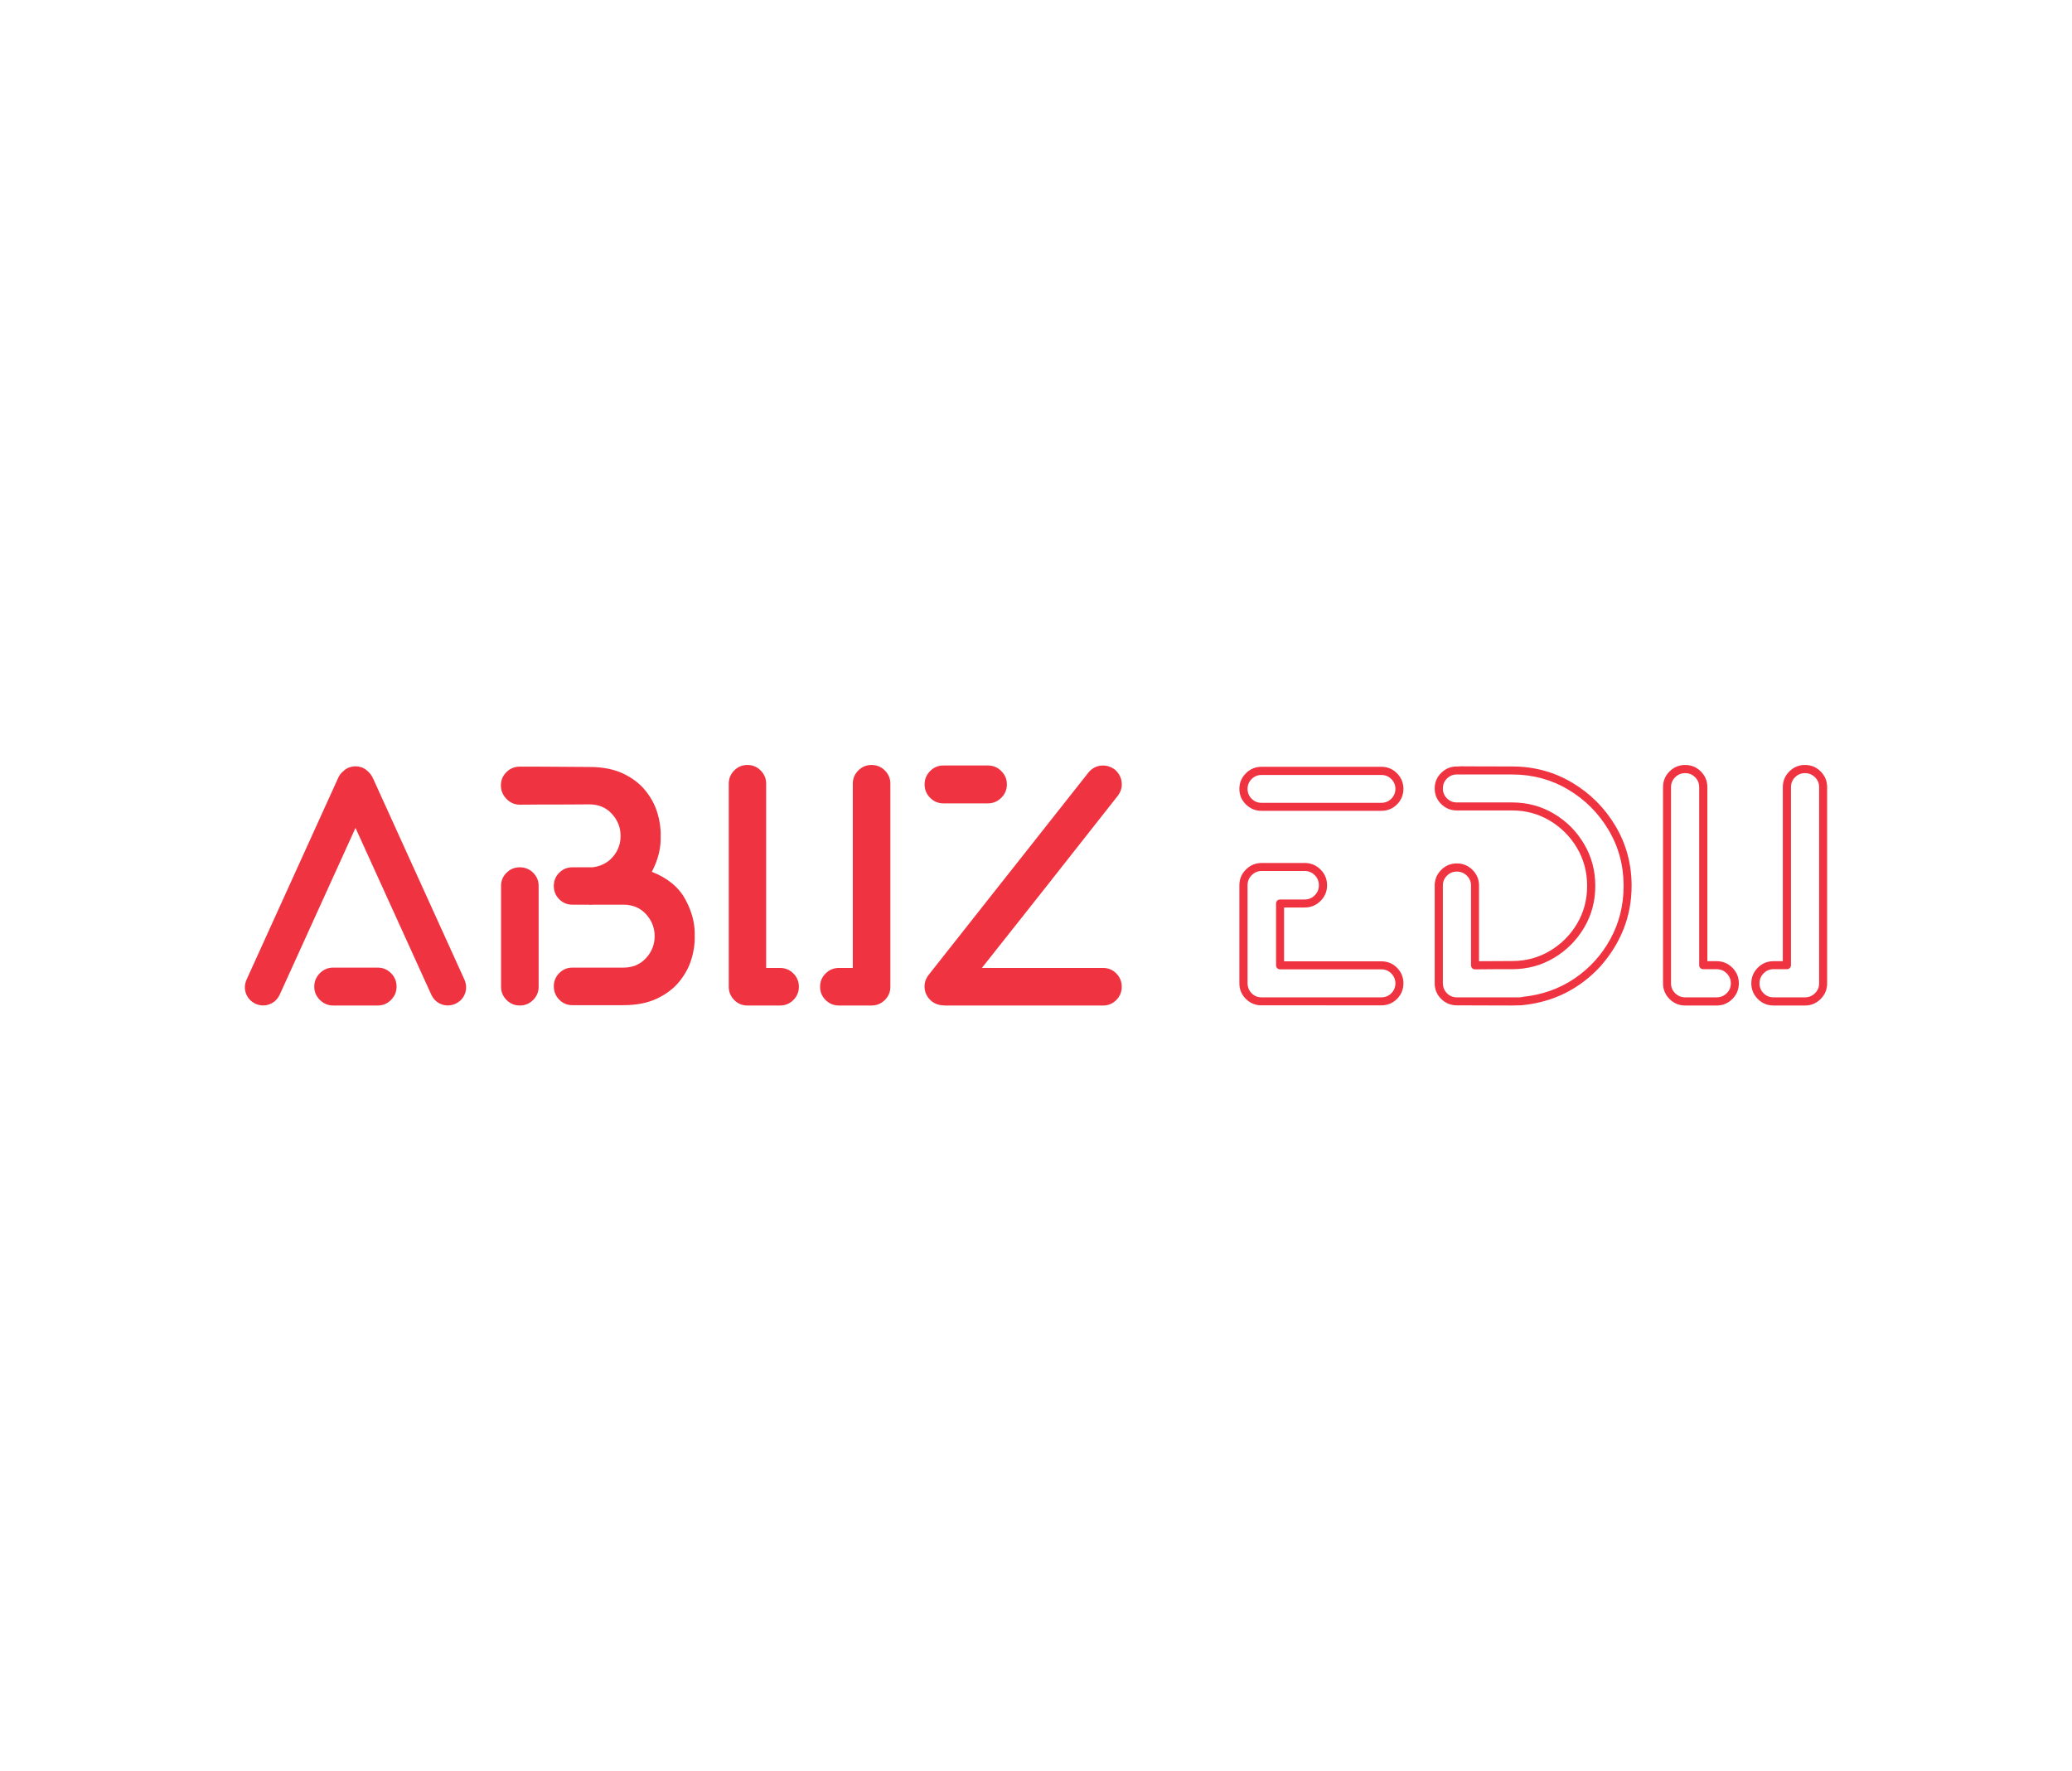
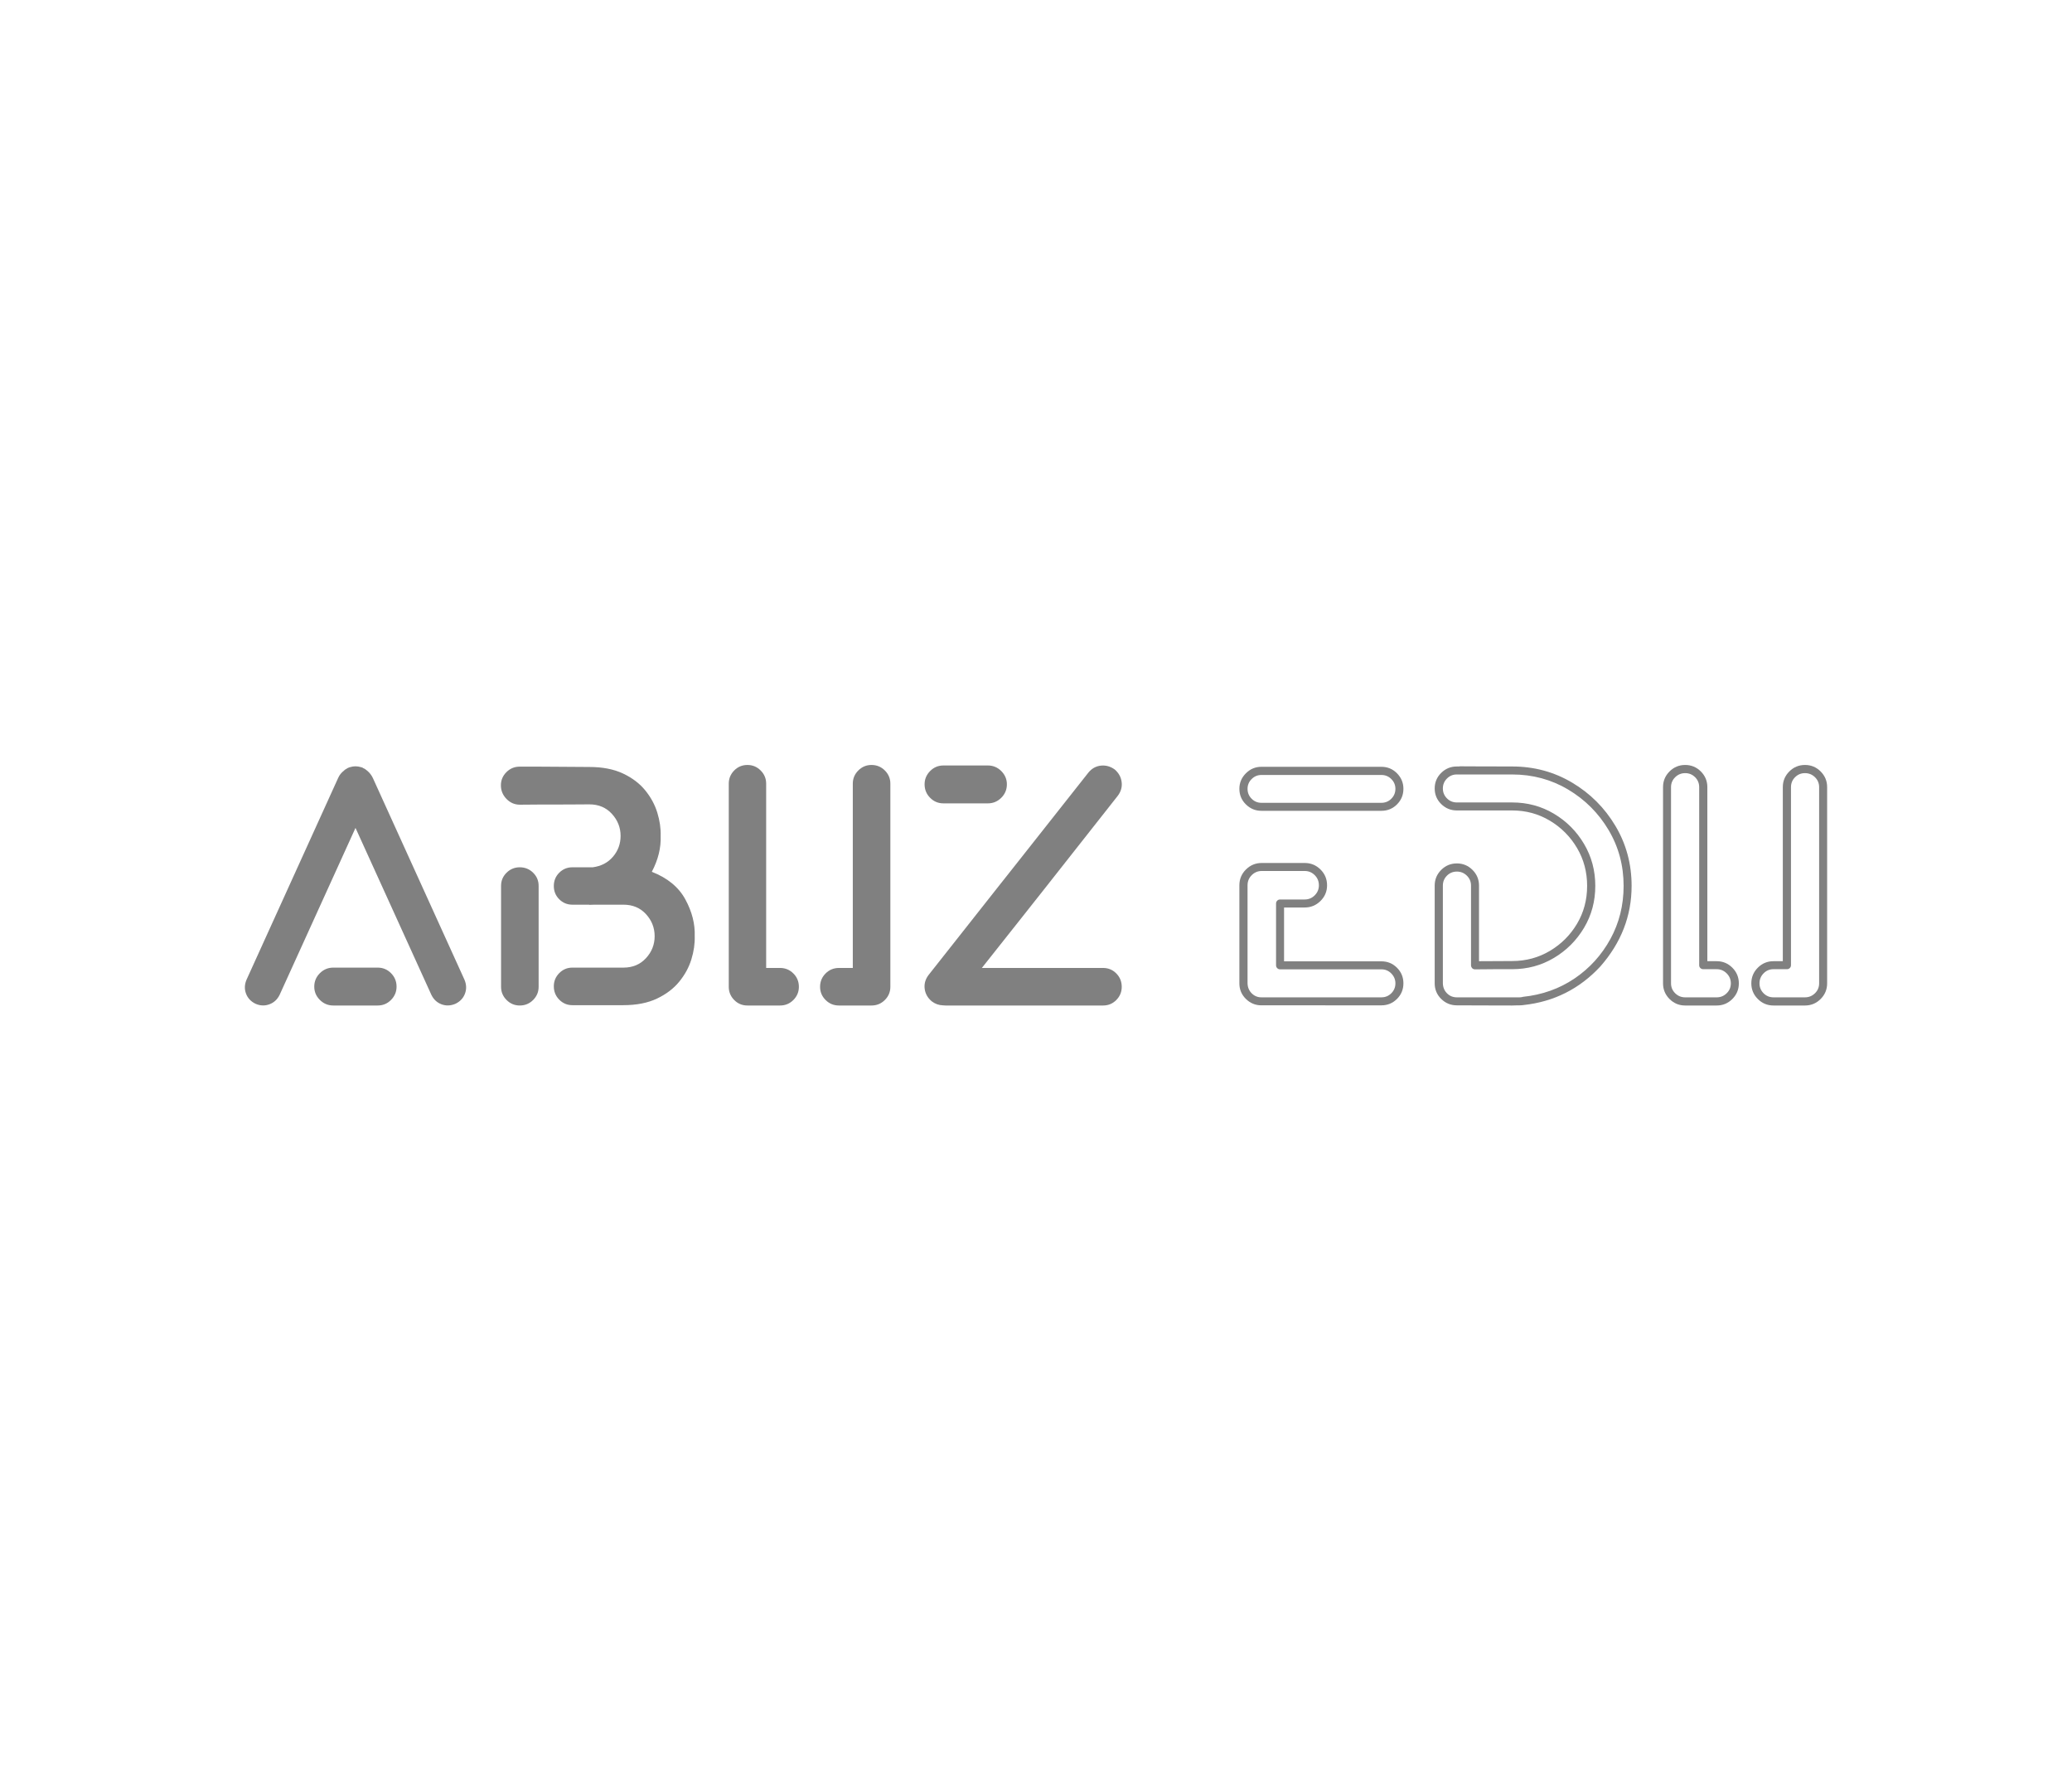
<svg xmlns="http://www.w3.org/2000/svg" contrastcolor="005670" template="SingleColorHex1" presentation="2.5" layouttype="undefined" specialfontid="undefined" id1="488" id2="199" companyname="Abuz Edu" companytagline="" version="1.1" viewBox="0 0 550 470">
-   <g fill="#ef3340" fill-rule="nonzero" stroke="none" stroke-width="1" stroke-linecap="butt" stroke-linejoin="miter" stroke-miterlimit="10" stroke-dasharray="" stroke-dashoffset="0" font-family="none" font-weight="none" font-size="none" text-anchor="none" style="mix-blend-mode: normal">
+   <g fill="gray" fill-rule="nonzero" stroke="none" stroke-width="1" stroke-linecap="butt" stroke-linejoin="miter" stroke-miterlimit="10" stroke-dasharray="" stroke-dashoffset="0" font-family="none" font-weight="none" font-size="none" text-anchor="none" style="mix-blend-mode: normal">
    <g data-paper-data="{&quot;isGlobalGroup&quot;:true}">
      <g data-paper-data="{&quot;isPrimaryText&quot;:true}">
        <path d="M123.301,260.103v0c0.532,1.27 0.569,2.504 0.111,3.7c-0.458,1.196 -1.307,2.09 -2.548,2.681c-1.27,0.532 -2.504,0.569 -3.7,0.111c-1.196,-0.458 -2.09,-1.307 -2.681,-2.548l-20.118,-44.268l-20.118,44.268c-0.591,1.241 -1.492,2.09 -2.703,2.548c-1.211,0.458 -2.437,0.421 -3.678,-0.111c-1.241,-0.591 -2.09,-1.484 -2.548,-2.681c-0.458,-1.196 -0.421,-2.43 0.111,-3.7l24.328,-53.574c0.354,-0.798 0.871,-1.448 1.551,-1.95c0.089,-0.089 0.177,-0.177 0.266,-0.266c0.03,0 0.044,0 0.044,0v0c0.089,-0.059 0.177,-0.118 0.266,-0.177c0.089,-0.059 0.162,-0.103 0.222,-0.133c0.03,-0.03 0.059,-0.044 0.089,-0.044c0.03,-0.03 0.044,-0.044 0.044,-0.044c0.03,0 0.059,-0.015 0.089,-0.044c0.03,-0.03 0.074,-0.044 0.133,-0.044c0,0 0.015,-0.015 0.044,-0.044c0,0 0.015,0 0.044,0c0.03,0 0.059,-0.015 0.089,-0.044c0,0 0.015,0 0.044,0c0.03,0 0.044,-0.015 0.044,-0.044c0.089,-0.03 0.162,-0.044 0.222,-0.044c0.443,-0.148 0.916,-0.222 1.418,-0.222c0.502,0 0.975,0.074 1.418,0.222c0.03,0 0.044,0 0.044,0v0c0.148,0.059 0.281,0.103 0.399,0.133c0,0.03 0.015,0.044 0.044,0.044v0c0.03,0 0.044,0 0.044,0c0.03,0.03 0.044,0.044 0.044,0.044c0.118,0.059 0.222,0.118 0.31,0.177c0.03,0 0.044,0 0.044,0c0,0 0.015,0 0.044,0c0.266,0.177 0.517,0.369 0.753,0.576c0.62,0.532 1.108,1.167 1.462,1.905zM100.258,256.868v0c1.388,0 2.57,0.495 3.545,1.484c0.975,0.99 1.462,2.179 1.462,3.567c0,1.359 -0.487,2.533 -1.462,3.523c-0.975,0.99 -2.157,1.484 -3.545,1.484h-11.787c-1.388,0 -2.578,-0.495 -3.567,-1.484c-0.99,-0.99 -1.484,-2.164 -1.484,-3.523c0,-1.388 0.495,-2.578 1.484,-3.567c0.99,-0.99 2.179,-1.484 3.567,-1.484z" data-paper-data="{&quot;glyphName&quot;:&quot;A&quot;,&quot;glyphIndex&quot;:0,&quot;firstGlyphOfWord&quot;:true,&quot;word&quot;:1}" />
        <path d="M173.019,231.433v0c4.165,1.625 7.134,4.069 8.907,7.334c1.772,3.264 2.6,6.521 2.482,9.771c0.059,1.979 -0.236,4.025 -0.886,6.137c-0.65,2.112 -1.721,4.084 -3.213,5.916c-1.492,1.832 -3.464,3.331 -5.916,4.498c-2.452,1.167 -5.436,1.75 -8.951,1.75h-13.515c-1.359,0 -2.518,-0.487 -3.479,-1.462c-0.96,-0.975 -1.44,-2.157 -1.44,-3.545c0,-1.359 0.48,-2.526 1.44,-3.501c0.96,-0.975 2.12,-1.462 3.479,-1.462c0,0 0.576,0 1.728,0c1.152,0 2.518,0 4.099,0c1.58,0 3.102,0 4.564,0c1.462,0 2.518,0 3.168,0c2.452,0 4.446,-0.835 5.982,-2.504c1.536,-1.669 2.304,-3.611 2.304,-5.827c0,-2.245 -0.768,-4.202 -2.304,-5.871c-1.536,-1.669 -3.53,-2.504 -5.982,-2.504c-0.65,0 -1.699,0 -3.146,0c-1.448,0 -2.954,0 -4.52,0c-0.473,0.03 -0.945,0.044 -1.418,0.044v-0.044c-1.27,0 -2.334,0 -3.191,0c-0.857,0 -1.285,0 -1.285,0c-1.359,0 -2.518,-0.48 -3.479,-1.44c-0.96,-0.96 -1.44,-2.134 -1.44,-3.523c0,-1.388 0.48,-2.563 1.44,-3.523c0.96,-0.96 2.12,-1.44 3.479,-1.44h5.406c2.245,-0.295 4.04,-1.233 5.384,-2.814c1.344,-1.58 2.016,-3.419 2.016,-5.517c0,-2.216 -0.768,-4.165 -2.304,-5.849c-1.536,-1.684 -3.53,-2.526 -5.982,-2.526c-0.679,0 -1.832,0.007 -3.456,0.022c-1.625,0.015 -3.279,0.022 -4.963,0.022c-1.684,0 -3.028,0 -4.032,0c-0.148,0 -0.266,0 -0.354,0l-5.628,0.044c-1.388,0 -2.578,-0.51 -3.567,-1.529c-0.99,-1.019 -1.484,-2.223 -1.484,-3.611c0,-1.359 0.487,-2.526 1.462,-3.501c0.975,-0.975 2.157,-1.462 3.545,-1.462h4.919l13.515,0.089c3.515,0 6.499,0.576 8.951,1.728c2.452,1.152 4.424,2.644 5.916,4.476c1.492,1.832 2.563,3.811 3.213,5.938c0.65,2.127 0.945,4.18 0.886,6.159c0.118,3.161 -0.665,6.337 -2.349,9.527zM137.968,230.236v0c1.388,0 2.57,0.48 3.545,1.44c0.975,0.96 1.462,2.12 1.462,3.479v26.809c0,1.359 -0.487,2.526 -1.462,3.501c-0.975,0.975 -2.157,1.462 -3.545,1.462c-1.359,0 -2.526,-0.487 -3.501,-1.462c-0.975,-0.975 -1.462,-2.142 -1.462,-3.501v-26.809c0,-1.359 0.487,-2.518 1.462,-3.479c0.975,-0.96 2.142,-1.44 3.501,-1.44z" data-paper-data="{&quot;glyphName&quot;:&quot;B&quot;,&quot;glyphIndex&quot;:1,&quot;word&quot;:1}" />
        <path d="M231.334,203.073v0c1.388,0 2.57,0.487 3.545,1.462c0.975,0.975 1.462,2.142 1.462,3.501v53.928c0,1.359 -0.487,2.526 -1.462,3.501c-0.975,0.975 -2.157,1.462 -3.545,1.462v0v0h-8.641c-1.388,0 -2.57,-0.487 -3.545,-1.462c-0.975,-0.975 -1.462,-2.142 -1.462,-3.501c0,-1.388 0.487,-2.57 1.462,-3.545c0.975,-0.975 2.157,-1.462 3.545,-1.462h3.678v-48.921c0,-1.359 0.487,-2.526 1.462,-3.501c0.975,-0.975 2.142,-1.462 3.501,-1.462zM207.051,256.957v0c1.388,0 2.57,0.487 3.545,1.462c0.975,0.975 1.462,2.157 1.462,3.545c0,1.359 -0.487,2.526 -1.462,3.501c-0.975,0.975 -2.157,1.462 -3.545,1.462h-8.641v0v0c-1.388,0 -2.563,-0.487 -3.523,-1.462c-0.96,-0.975 -1.44,-2.142 -1.44,-3.501v-53.928c0,-1.359 0.48,-2.526 1.44,-3.501c0.96,-0.975 2.134,-1.462 3.523,-1.462c1.359,0 2.526,0.487 3.501,1.462c0.975,0.975 1.462,2.142 1.462,3.501v48.921z" data-paper-data="{&quot;glyphName&quot;:&quot;U&quot;,&quot;glyphIndex&quot;:2,&quot;word&quot;:1}" />
        <path d="M292.796,256.957v0c1.388,0 2.563,0.487 3.523,1.462c0.96,0.975 1.44,2.157 1.44,3.545c0,1.359 -0.48,2.526 -1.44,3.501c-0.96,0.975 -2.134,1.462 -3.523,1.462h-41.831c-0.236,0 -0.458,-0.015 -0.665,-0.044c-1.093,-0.03 -2.083,-0.384 -2.969,-1.063c-1.093,-0.916 -1.721,-2.031 -1.883,-3.346c-0.162,-1.315 0.185,-2.533 1.041,-3.656l18.744,-23.751l6.381,-8.065l17.282,-21.89c0.886,-1.093 1.987,-1.713 3.301,-1.861c1.315,-0.148 2.548,0.192 3.7,1.019c1.063,0.916 1.676,2.031 1.839,3.346c0.162,1.315 -0.185,2.533 -1.041,3.656l-18.744,23.796l-6.337,8.021l-10.989,13.87zM250.433,213.265v0c-1.388,0 -2.57,-0.495 -3.545,-1.484c-0.975,-0.99 -1.462,-2.179 -1.462,-3.567c0,-1.359 0.487,-2.533 1.462,-3.523c0.975,-0.99 2.157,-1.484 3.545,-1.484h11.787c1.388,0 2.578,0.495 3.567,1.484c0.99,0.99 1.484,2.164 1.484,3.523c0,1.388 -0.495,2.578 -1.484,3.567c-0.99,0.99 -2.179,1.484 -3.567,1.484z" data-paper-data="{&quot;glyphName&quot;:&quot;Z&quot;,&quot;glyphIndex&quot;:3,&quot;lastGlyphOfWord&quot;:true,&quot;word&quot;:1}" />
        <path d="M366.687,215.242v0c1.623,0 3.002,-0.568 4.137,-1.704c1.136,-1.136 1.704,-2.515 1.704,-4.137c0,-1.593 -0.568,-2.965 -1.704,-4.115c-1.136,-1.151 -2.515,-1.726 -4.137,-1.726h-31.86c-1.593,0 -2.965,0.575 -4.115,1.726c-1.151,1.151 -1.726,2.522 -1.726,4.115c0,1.623 0.575,3.002 1.726,4.137c1.151,1.136 2.522,1.704 4.115,1.704zM334.826,205.729v0h31.86c1.033,0 1.91,0.361 2.633,1.084c0.723,0.723 1.084,1.586 1.084,2.589c0,1.033 -0.361,1.91 -1.084,2.633c-0.723,0.723 -1.6,1.084 -2.633,1.084h-31.86c-1.003,0 -1.866,-0.361 -2.589,-1.084c-0.723,-0.723 -1.084,-1.6 -1.084,-2.633c0,-1.003 0.361,-1.866 1.084,-2.589c0.723,-0.723 1.586,-1.084 2.589,-1.084zM366.687,266.883v0c1.623,0 3.002,-0.568 4.137,-1.704c1.136,-1.136 1.704,-2.515 1.704,-4.137c0,-1.623 -0.568,-3.002 -1.704,-4.137c-1.136,-1.136 -2.515,-1.704 -4.137,-1.704h-25.842v-14.293h5.487c1.623,0 3.016,-0.575 4.182,-1.726c1.165,-1.151 1.748,-2.537 1.748,-4.16c0,-1.652 -0.583,-3.053 -1.748,-4.204c-1.165,-1.151 -2.559,-1.726 -4.182,-1.726h-11.417c-1.623,0 -3.016,0.575 -4.182,1.726c-1.165,1.151 -1.748,2.552 -1.748,4.204c0,0.029 0,0.044 0,0.044c0,0.029 0,0.059 0,0.088v25.754c0,0 0,0.015 0,0.044c0,0.029 0,0.059 0,0.088c0,1.623 0.575,3.002 1.726,4.137c1.151,1.136 2.522,1.704 4.115,1.704zM334.915,231.217v0h11.417c1.033,0 1.918,0.369 2.655,1.106c0.738,0.738 1.106,1.637 1.106,2.699c0,1.033 -0.369,1.918 -1.106,2.655c-0.738,0.738 -1.623,1.106 -2.655,1.106h-6.549c-0.295,0 -0.546,0.103 -0.752,0.31c-0.206,0.206 -0.31,0.457 -0.31,0.752v16.417c0,0.295 0.103,0.546 0.31,0.752c0.206,0.206 0.457,0.31 0.752,0.31h26.904c1.033,0 1.91,0.369 2.633,1.106c0.723,0.738 1.084,1.608 1.084,2.611c0,1.033 -0.361,1.91 -1.084,2.633c-0.723,0.723 -1.6,1.084 -2.633,1.084h-31.86c-1.003,0 -1.859,-0.354 -2.567,-1.062c-0.708,-0.708 -1.077,-1.593 -1.106,-2.655v-0.044c0,-0.029 0,-0.044 0,-0.044v-0.044v-25.754v-0.044c0,-0.029 0,-0.044 0,-0.044v-0.044c0,-1.062 0.369,-1.962 1.106,-2.699c0.738,-0.738 1.623,-1.106 2.655,-1.106z" data-paper-data="{&quot;glyphName&quot;:&quot;E&quot;,&quot;glyphIndex&quot;:4,&quot;firstGlyphOfWord&quot;:true,&quot;fontStyleEffect&quot;:true,&quot;word&quot;:2}" />
        <path d="M401.395,266.927v0c0.501,0 1.002,-0.015 1.503,-0.044h0.442c0.383,0 0.766,-0.029 1.15,-0.088c8.019,-0.884 14.784,-4.289 20.297,-10.215c5.542,-6.309 8.313,-13.443 8.313,-21.402c0,-5.808 -1.43,-11.114 -4.289,-15.919c-2.86,-4.805 -6.692,-8.638 -11.497,-11.497c-4.805,-2.86 -10.112,-4.289 -15.919,-4.289c-3.331,0 -6.405,-0.007 -9.22,-0.022c-2.815,-0.015 -4.37,-0.022 -4.665,-0.022v0c-0.088,0 -0.162,0.015 -0.221,0.044h-0.575c-1.621,0 -3.007,0.567 -4.157,1.702c-1.15,1.135 -1.725,2.513 -1.725,4.135c0,1.621 0.575,3 1.725,4.135c1.15,1.135 2.535,1.702 4.157,1.702h14.681c3.656,0 6.994,0.907 10.016,2.72c3.022,1.813 5.424,4.23 7.208,7.252c1.784,3.022 2.675,6.375 2.675,10.06c0,3.685 -0.892,7.031 -2.675,10.038c-1.784,3.007 -4.186,5.41 -7.208,7.208c-3.022,1.798 -6.36,2.697 -10.016,2.697c-1.209,0 -2.609,0.007 -4.201,0.022c-1.592,0.015 -3.125,0.022 -4.599,0.022v-20.076c0,-1.621 -0.575,-3.007 -1.725,-4.157c-1.15,-1.15 -2.535,-1.725 -4.157,-1.725c-1.621,0 -3.007,0.575 -4.157,1.725c-1.15,1.15 -1.725,2.535 -1.725,4.157v25.824c0,0.029 0,0.059 0,0.088c0,0 0,0.015 0,0.044c0,1.621 0.575,3 1.725,4.135c1.15,1.135 2.535,1.702 4.157,1.702h0.796c0,0 0.015,0 0.044,0c0.501,0 2.137,0.007 4.908,0.022c2.771,0.015 5.749,0.022 8.932,0.022zM386.714,231.374v0c1.032,0 1.916,0.361 2.653,1.083c0.737,0.722 1.105,1.599 1.105,2.631v21.137c0,0.295 0.103,0.56 0.31,0.796c0.206,0.206 0.457,0.31 0.752,0.31c1.562,-0.029 3.258,-0.044 5.085,-0.044c1.828,0 3.42,0 4.776,0c4.039,0 7.731,-0.995 11.077,-2.985c3.346,-1.99 6.014,-4.658 8.004,-8.004c1.99,-3.346 2.985,-7.053 2.985,-11.121c0,-4.068 -0.995,-7.783 -2.985,-11.143c-1.99,-3.361 -4.658,-6.036 -8.004,-8.026c-3.346,-1.99 -7.038,-2.985 -11.077,-2.985h-14.681c-1.032,0 -1.909,-0.361 -2.631,-1.083c-0.722,-0.722 -1.083,-1.599 -1.083,-2.631c0,-1.032 0.361,-1.909 1.083,-2.631c0.722,-0.722 1.585,-1.083 2.587,-1.083h0.84c0.059,0.029 0.133,0.029 0.221,0c0.766,0 2.476,0 5.13,0c2.653,0 5.498,0 8.534,0c5.424,0 10.377,1.334 14.858,4.002c4.481,2.668 8.055,6.242 10.723,10.723c2.668,4.481 4.002,9.434 4.002,14.858c0,5.13 -1.172,9.832 -3.515,14.106c-2.344,4.275 -5.52,7.768 -9.529,10.48c-4.009,2.712 -8.579,4.334 -13.708,4.864c-0.029,0.029 -0.074,0.044 -0.133,0.044c-0.236,0.059 -0.486,0.088 -0.752,0.088h-0.442c-0.029,0 -0.044,0 -0.044,0c-0.501,0 -0.988,0 -1.459,0c-3.243,0 -6.272,0 -9.087,0c-2.815,0 -4.415,0 -4.798,0v0h-0.796c-1.032,0 -1.901,-0.354 -2.609,-1.061c-0.708,-0.708 -1.076,-1.592 -1.105,-2.653v-0.044c0,0 0,-0.015 0,-0.044v-25.869c0,-1.032 0.361,-1.909 1.083,-2.631c0.722,-0.722 1.599,-1.083 2.631,-1.083z" data-paper-data="{&quot;glyphName&quot;:&quot;D&quot;,&quot;glyphIndex&quot;:5,&quot;fontStyleEffect&quot;:true,&quot;word&quot;:2}" />
        <path d="M479.119,266.927v0c1.621,0 3.007,-0.575 4.157,-1.725c1.15,-1.15 1.725,-2.535 1.725,-4.157v-52.092c0,-1.621 -0.575,-3.007 -1.725,-4.157c-1.15,-1.15 -2.535,-1.725 -4.157,-1.725c-1.621,0 -3.007,0.575 -4.157,1.725c-1.15,1.15 -1.725,2.535 -1.725,4.157v46.21h-2.476c-1.621,0 -3.007,0.575 -4.157,1.725c-1.15,1.15 -1.725,2.535 -1.725,4.157c0,1.621 0.575,3.007 1.725,4.157c1.15,1.15 2.535,1.725 4.157,1.725zM470.761,257.287v0h3.582c0.295,0 0.545,-0.103 0.752,-0.31c0.206,-0.206 0.31,-0.457 0.31,-0.752v-47.272c0,-1.032 0.361,-1.909 1.083,-2.631c0.722,-0.722 1.599,-1.083 2.631,-1.083c1.032,0 1.916,0.361 2.653,1.083c0.737,0.722 1.106,1.599 1.106,2.631v52.092c0,1.032 -0.368,1.909 -1.106,2.631c-0.737,0.722 -1.621,1.083 -2.653,1.083h-8.358c-1.032,0 -1.909,-0.361 -2.631,-1.083c-0.722,-0.722 -1.083,-1.599 -1.083,-2.631c0,-1.032 0.361,-1.916 1.083,-2.653c0.722,-0.737 1.599,-1.106 2.631,-1.106zM455.682,266.927v0c1.621,0 3.007,-0.575 4.157,-1.725c1.15,-1.15 1.725,-2.535 1.725,-4.157c0,-1.621 -0.575,-3.007 -1.725,-4.157c-1.15,-1.15 -2.535,-1.725 -4.157,-1.725h-2.476v-46.21c0,-1.621 -0.575,-3.007 -1.725,-4.157c-1.15,-1.15 -2.535,-1.725 -4.157,-1.725c-1.621,0 -3.007,0.575 -4.157,1.725c-1.15,1.15 -1.725,2.535 -1.725,4.157v52.092c0,1.621 0.575,3.007 1.725,4.157c1.15,1.15 2.535,1.725 4.157,1.725zM447.324,205.24v0c1.032,0 1.909,0.361 2.631,1.083c0.722,0.722 1.083,1.599 1.083,2.631v47.272c0,0.295 0.103,0.545 0.31,0.752c0.206,0.206 0.472,0.31 0.796,0.31h3.538c1.032,0 1.916,0.368 2.653,1.106c0.737,0.737 1.106,1.621 1.106,2.653c0,1.032 -0.368,1.909 -1.106,2.631c-0.737,0.722 -1.621,1.083 -2.653,1.083h-8.358c-1.032,0 -1.916,-0.361 -2.653,-1.083c-0.737,-0.722 -1.106,-1.599 -1.106,-2.631v-52.092c0,-1.032 0.368,-1.909 1.106,-2.631c0.737,-0.722 1.621,-1.083 2.653,-1.083z" data-paper-data="{&quot;glyphName&quot;:&quot;U&quot;,&quot;glyphIndex&quot;:6,&quot;lastGlyphOfWord&quot;:true,&quot;fontStyleEffect&quot;:true,&quot;word&quot;:2}" />
      </g>
    </g>
  </g>
</svg>
